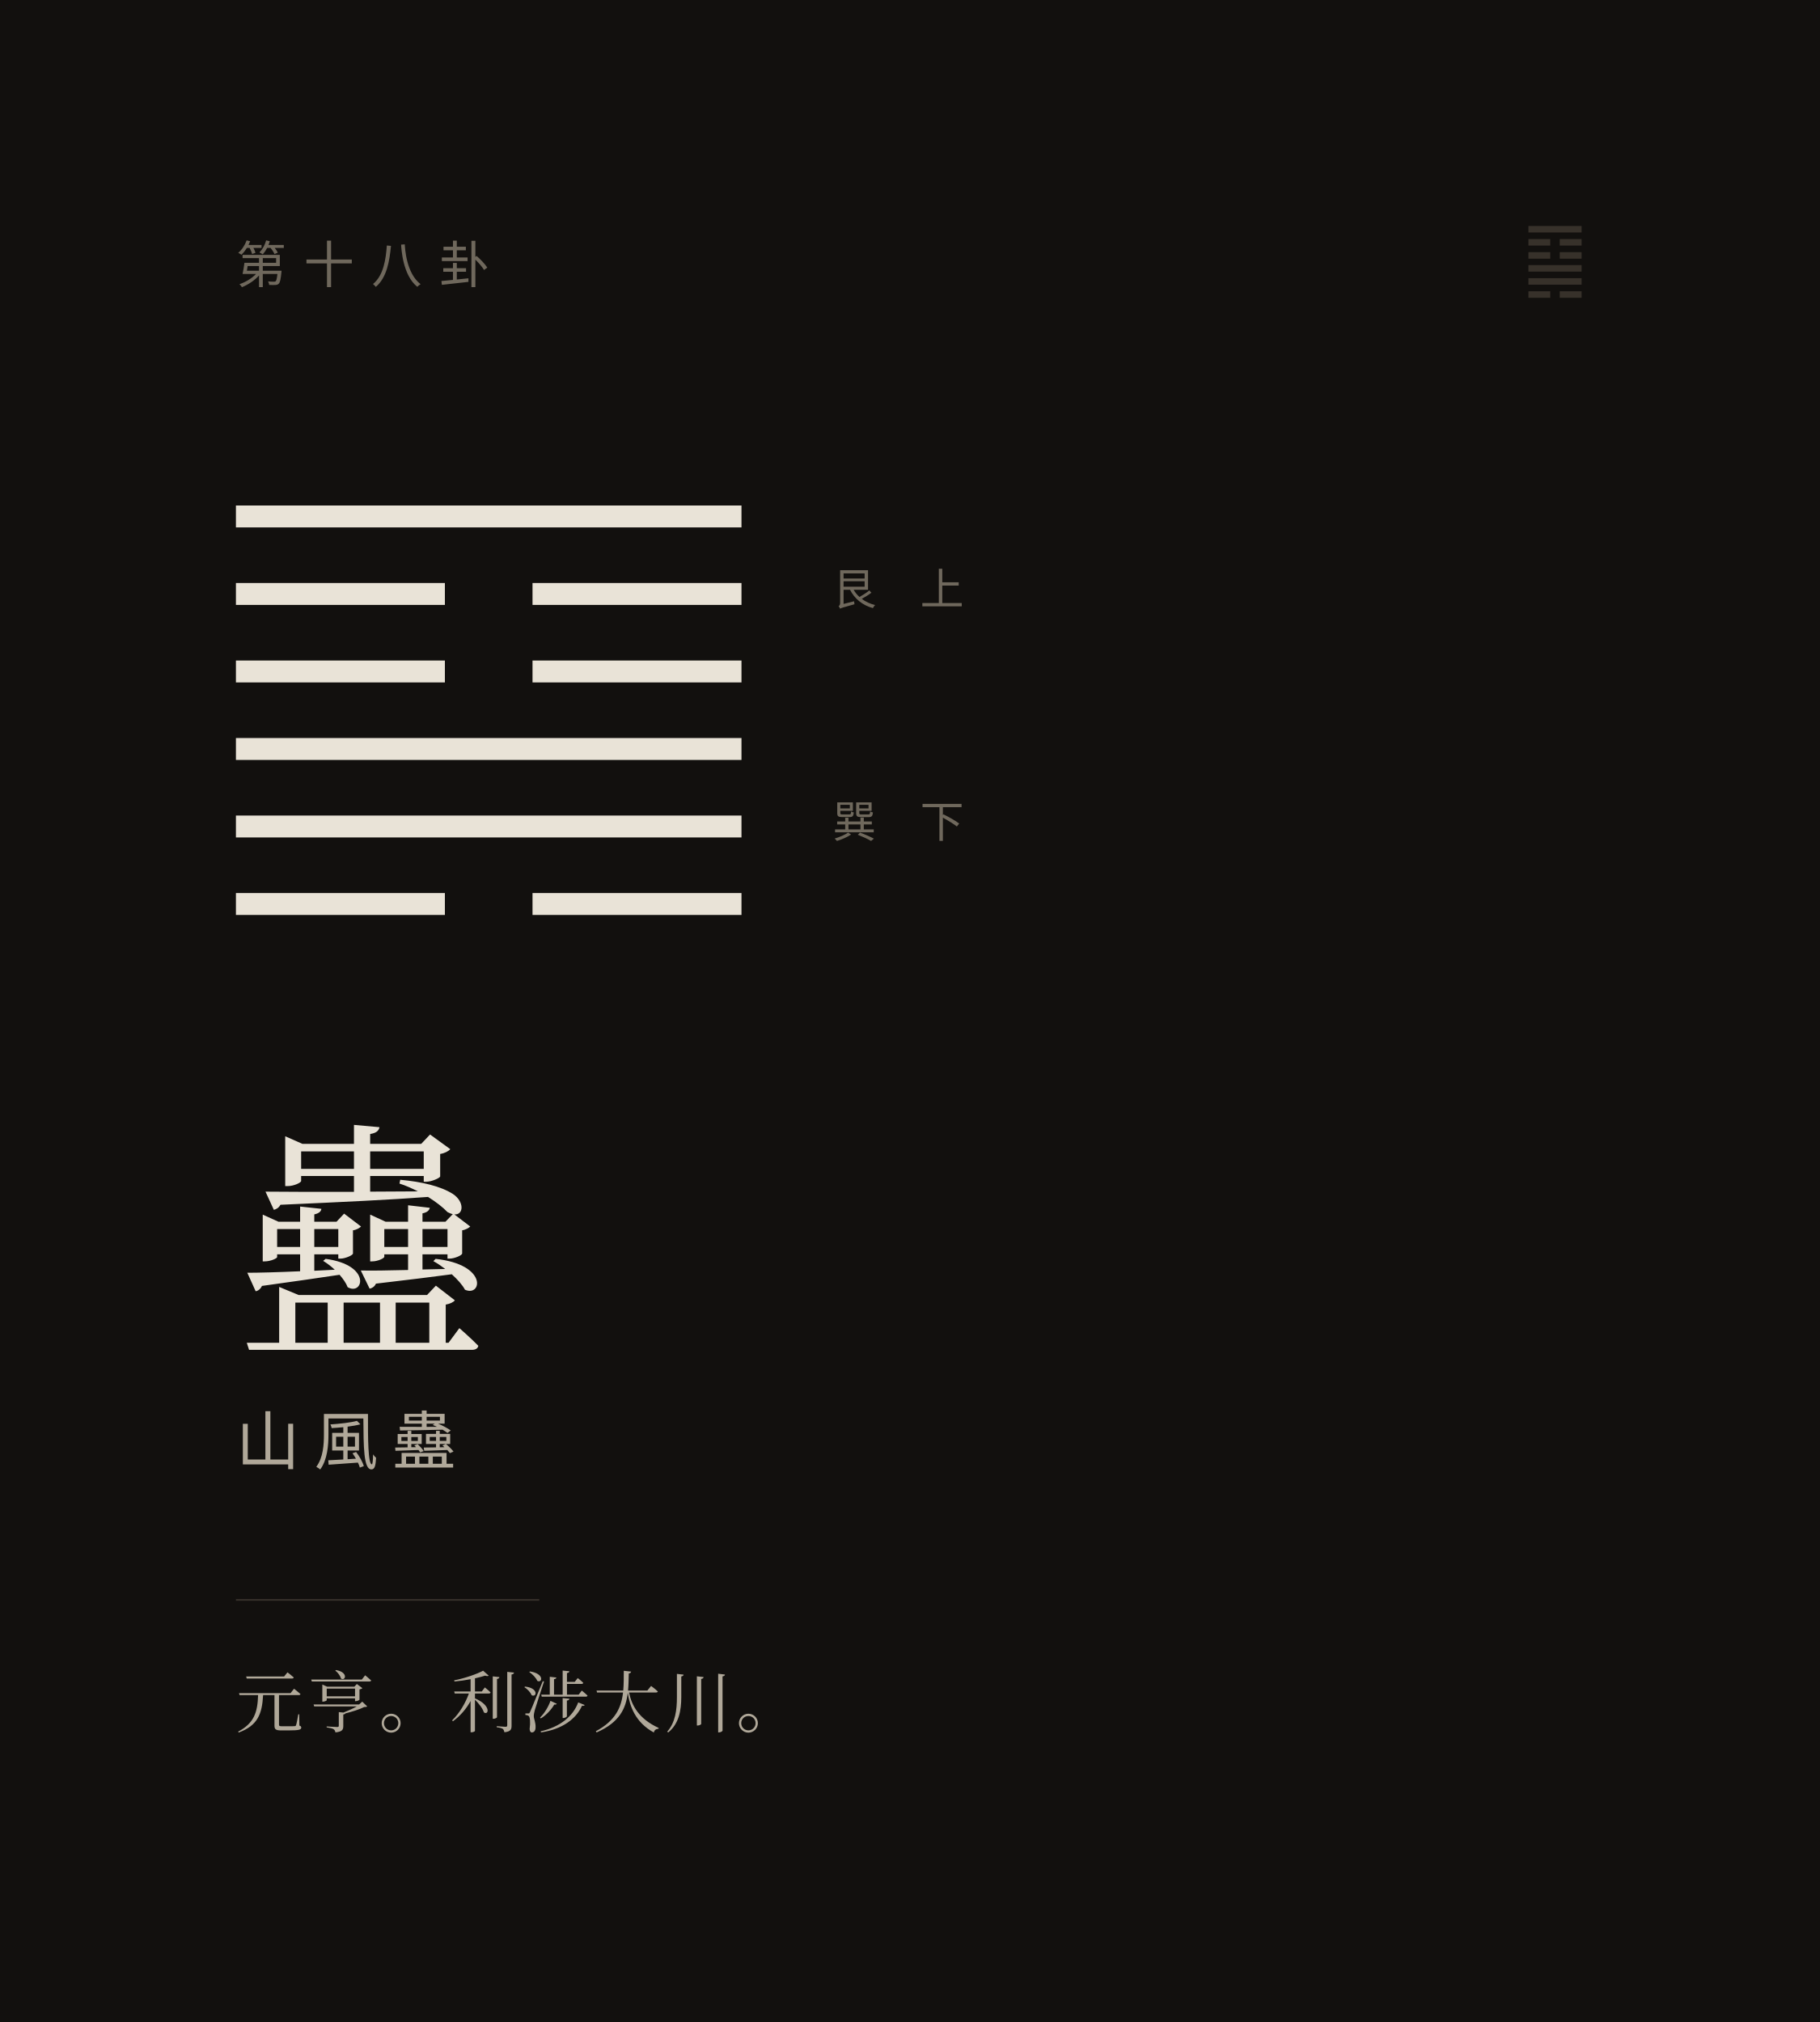
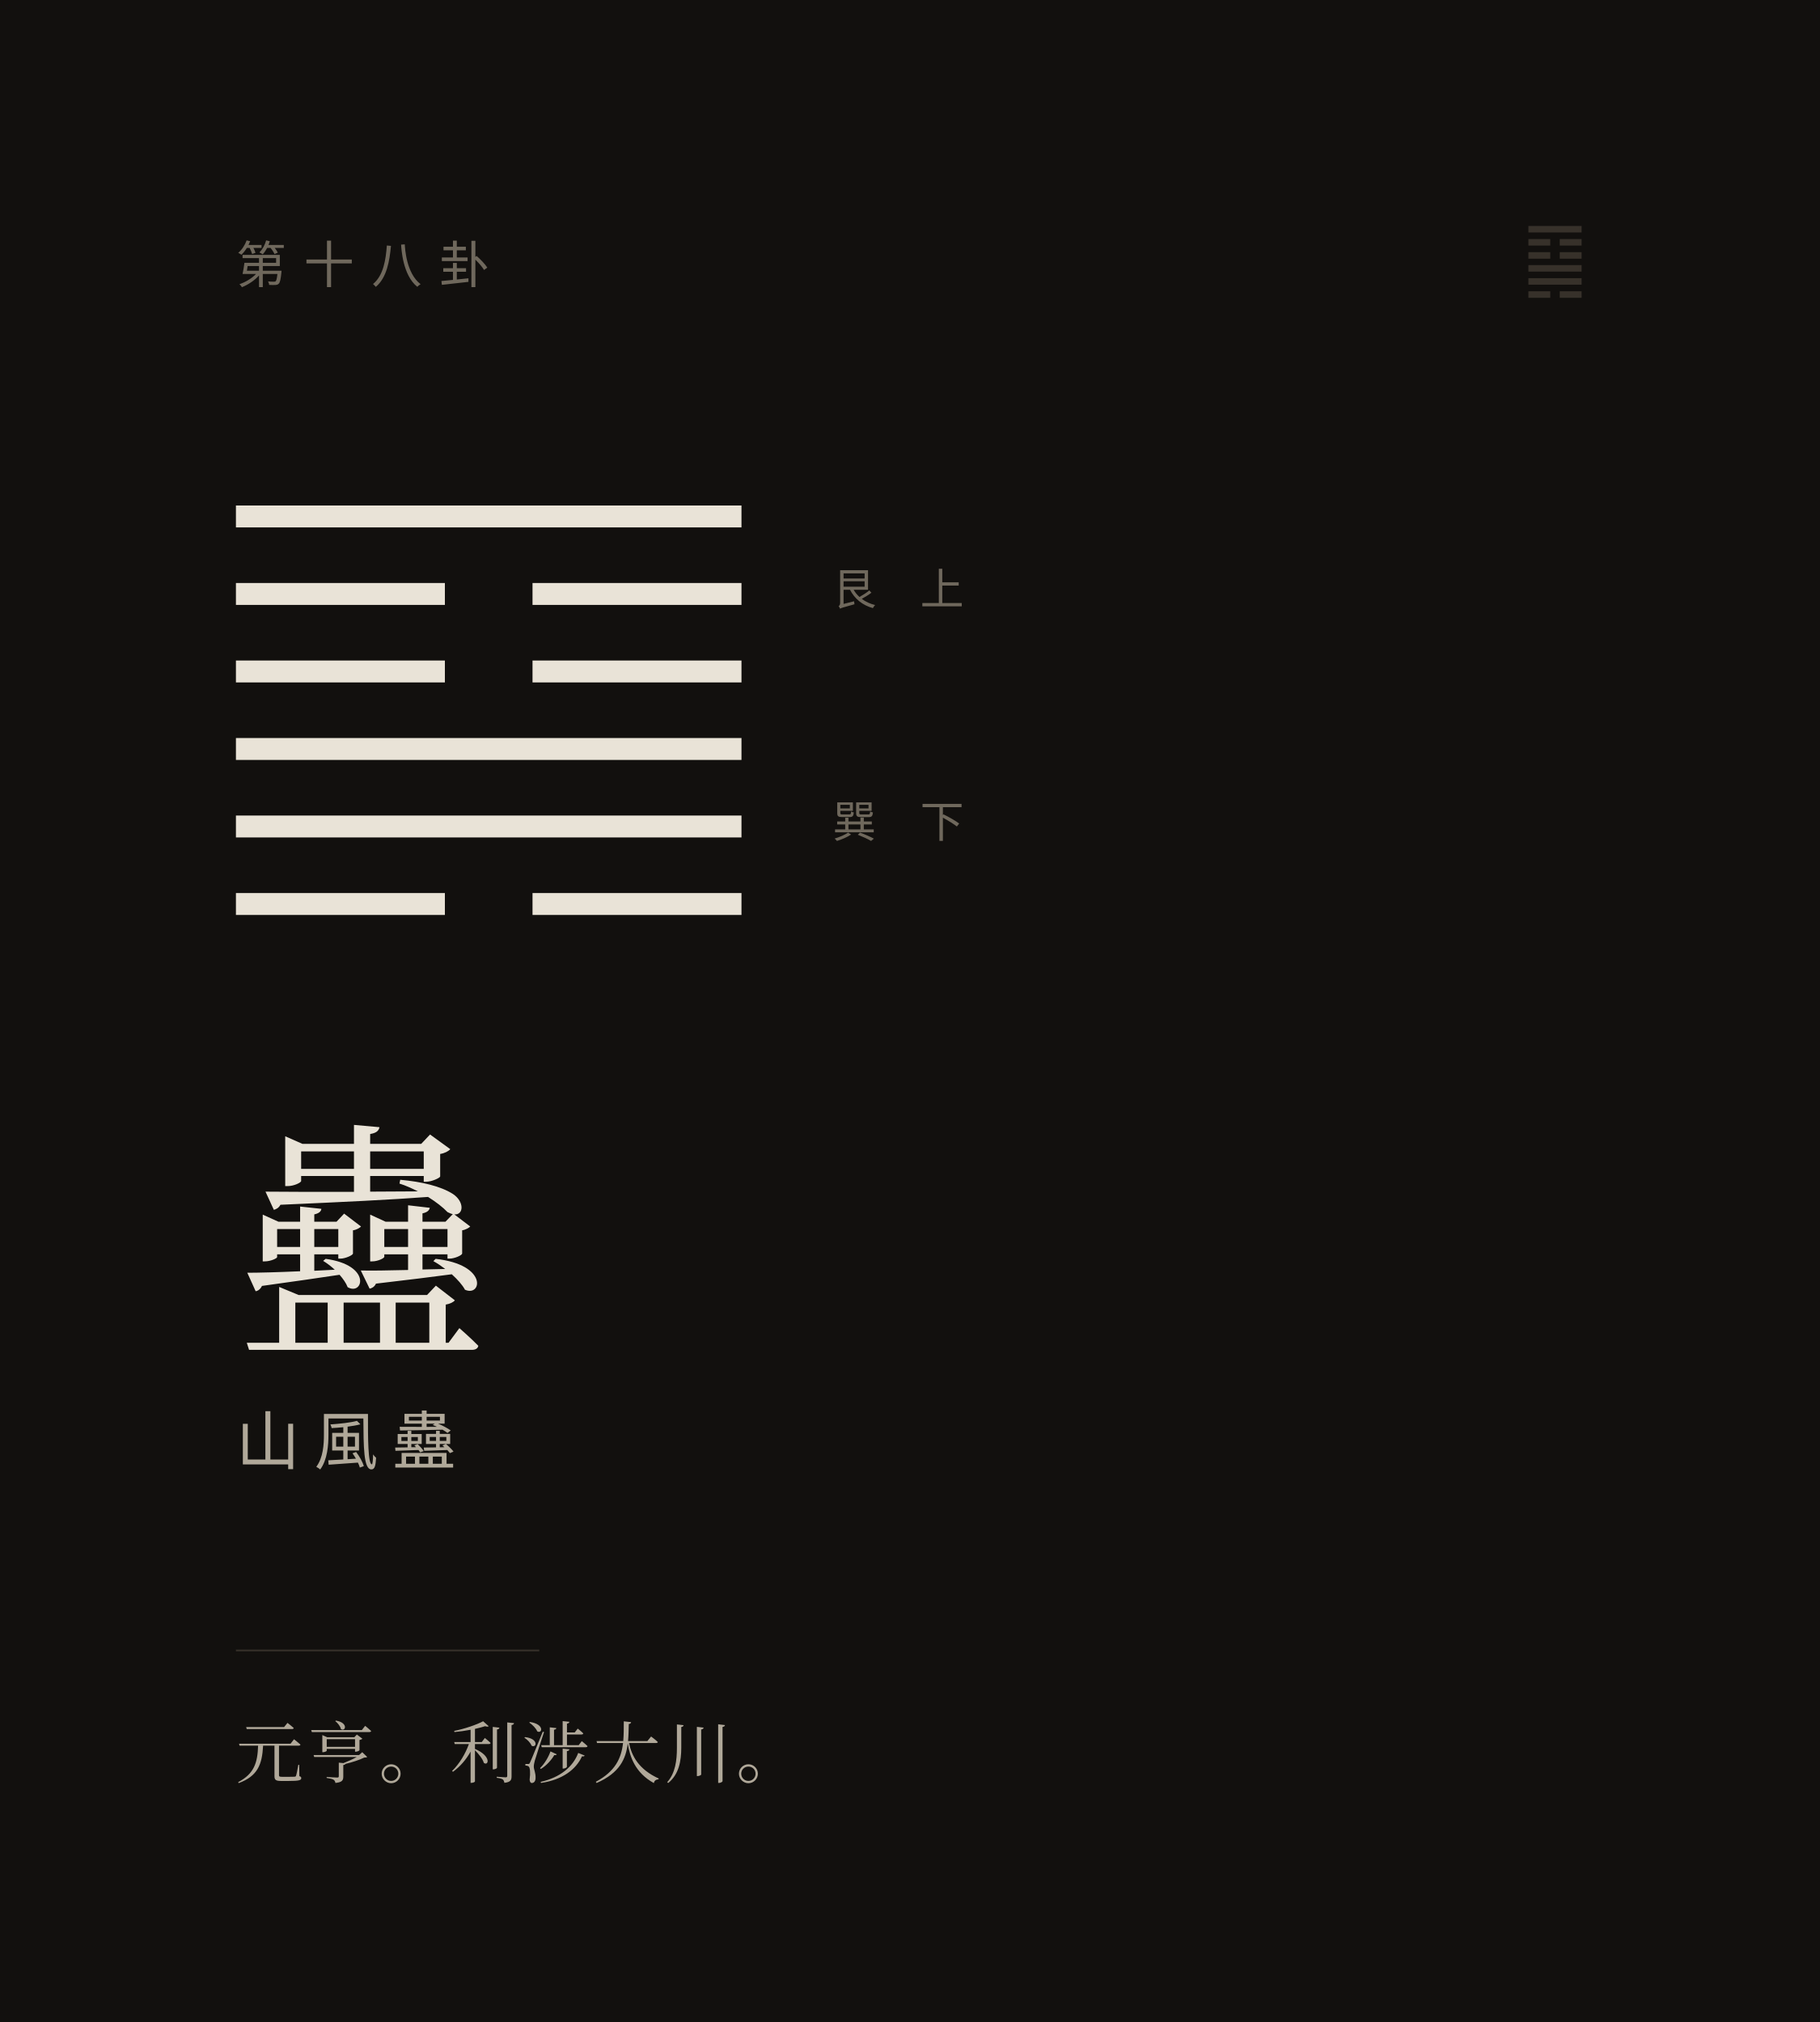
<svg xmlns="http://www.w3.org/2000/svg" width="1080" height="1200" viewBox="0 0 1080 1200">
  <rect width="1080" height="1200" fill="#12100E" />
  <text x="140" y="168" font-family="Hiragino Sans GB, PingFang SC, Noto Sans CJK SC, sans-serif" font-size="30" fill="#6F685C" letter-spacing="0.34em">第十八卦</text>
  <text x="940" y="168" font-family="Songti SC, STSong, Songti TC, Noto Serif CJK SC, serif" font-size="46" fill="#37312A" text-anchor="end">䷑</text>
  <rect x="140" y="300" width="300" height="13" fill="#E9E3D7" />
  <rect x="140" y="346" width="124" height="13" fill="#E9E3D7" />
  <rect x="316" y="346" width="124" height="13" fill="#E9E3D7" />
  <rect x="140" y="392" width="124" height="13" fill="#E9E3D7" />
  <rect x="316" y="392" width="124" height="13" fill="#E9E3D7" />
  <rect x="140" y="438" width="300" height="13" fill="#E9E3D7" />
  <rect x="140" y="484" width="300" height="13" fill="#E9E3D7" />
  <rect x="140" y="530" width="124" height="13" fill="#E9E3D7" />
  <rect x="316" y="530" width="124" height="13" fill="#E9E3D7" />
  <text x="494" y="359" font-family="Hiragino Sans GB, PingFang SC, Noto Sans CJK SC, sans-serif" font-size="26" fill="#6F685C">艮　上</text>
  <text x="494" y="497" font-family="Hiragino Sans GB, PingFang SC, Noto Sans CJK SC, sans-serif" font-size="26" fill="#6F685C">巽　下</text>
  <text x="140" y="793" font-family="Songti SC, STSong, Songti TC, Noto Serif CJK SC, serif" font-size="150" fill="#E9E3D7">蠱</text>
  <text x="140" y="869" font-family="Hiragino Sans GB, PingFang SC, Noto Sans CJK SC, sans-serif" font-size="38" fill="#B0A899" letter-spacing="0.22em">山風蠱</text>
-   <rect x="140" y="949" width="180" height="1" fill="#37312A" />
-   <text x="140" y="1025" font-family="Songti SC, STSong, Songti TC, Noto Serif CJK SC, serif" font-size="40" fill="#B0A899" letter-spacing="0.06em">元亨。利涉大川。</text>
+   <rect x="140" y="979" width="180" height="1" fill="#37312A" />
+   <text x="140" y="1055" font-family="Songti SC, STSong, Songti TC, Noto Serif CJK SC, serif" font-size="40" fill="#B0A899" letter-spacing="0.06em">元亨。利涉大川。</text>
</svg>
